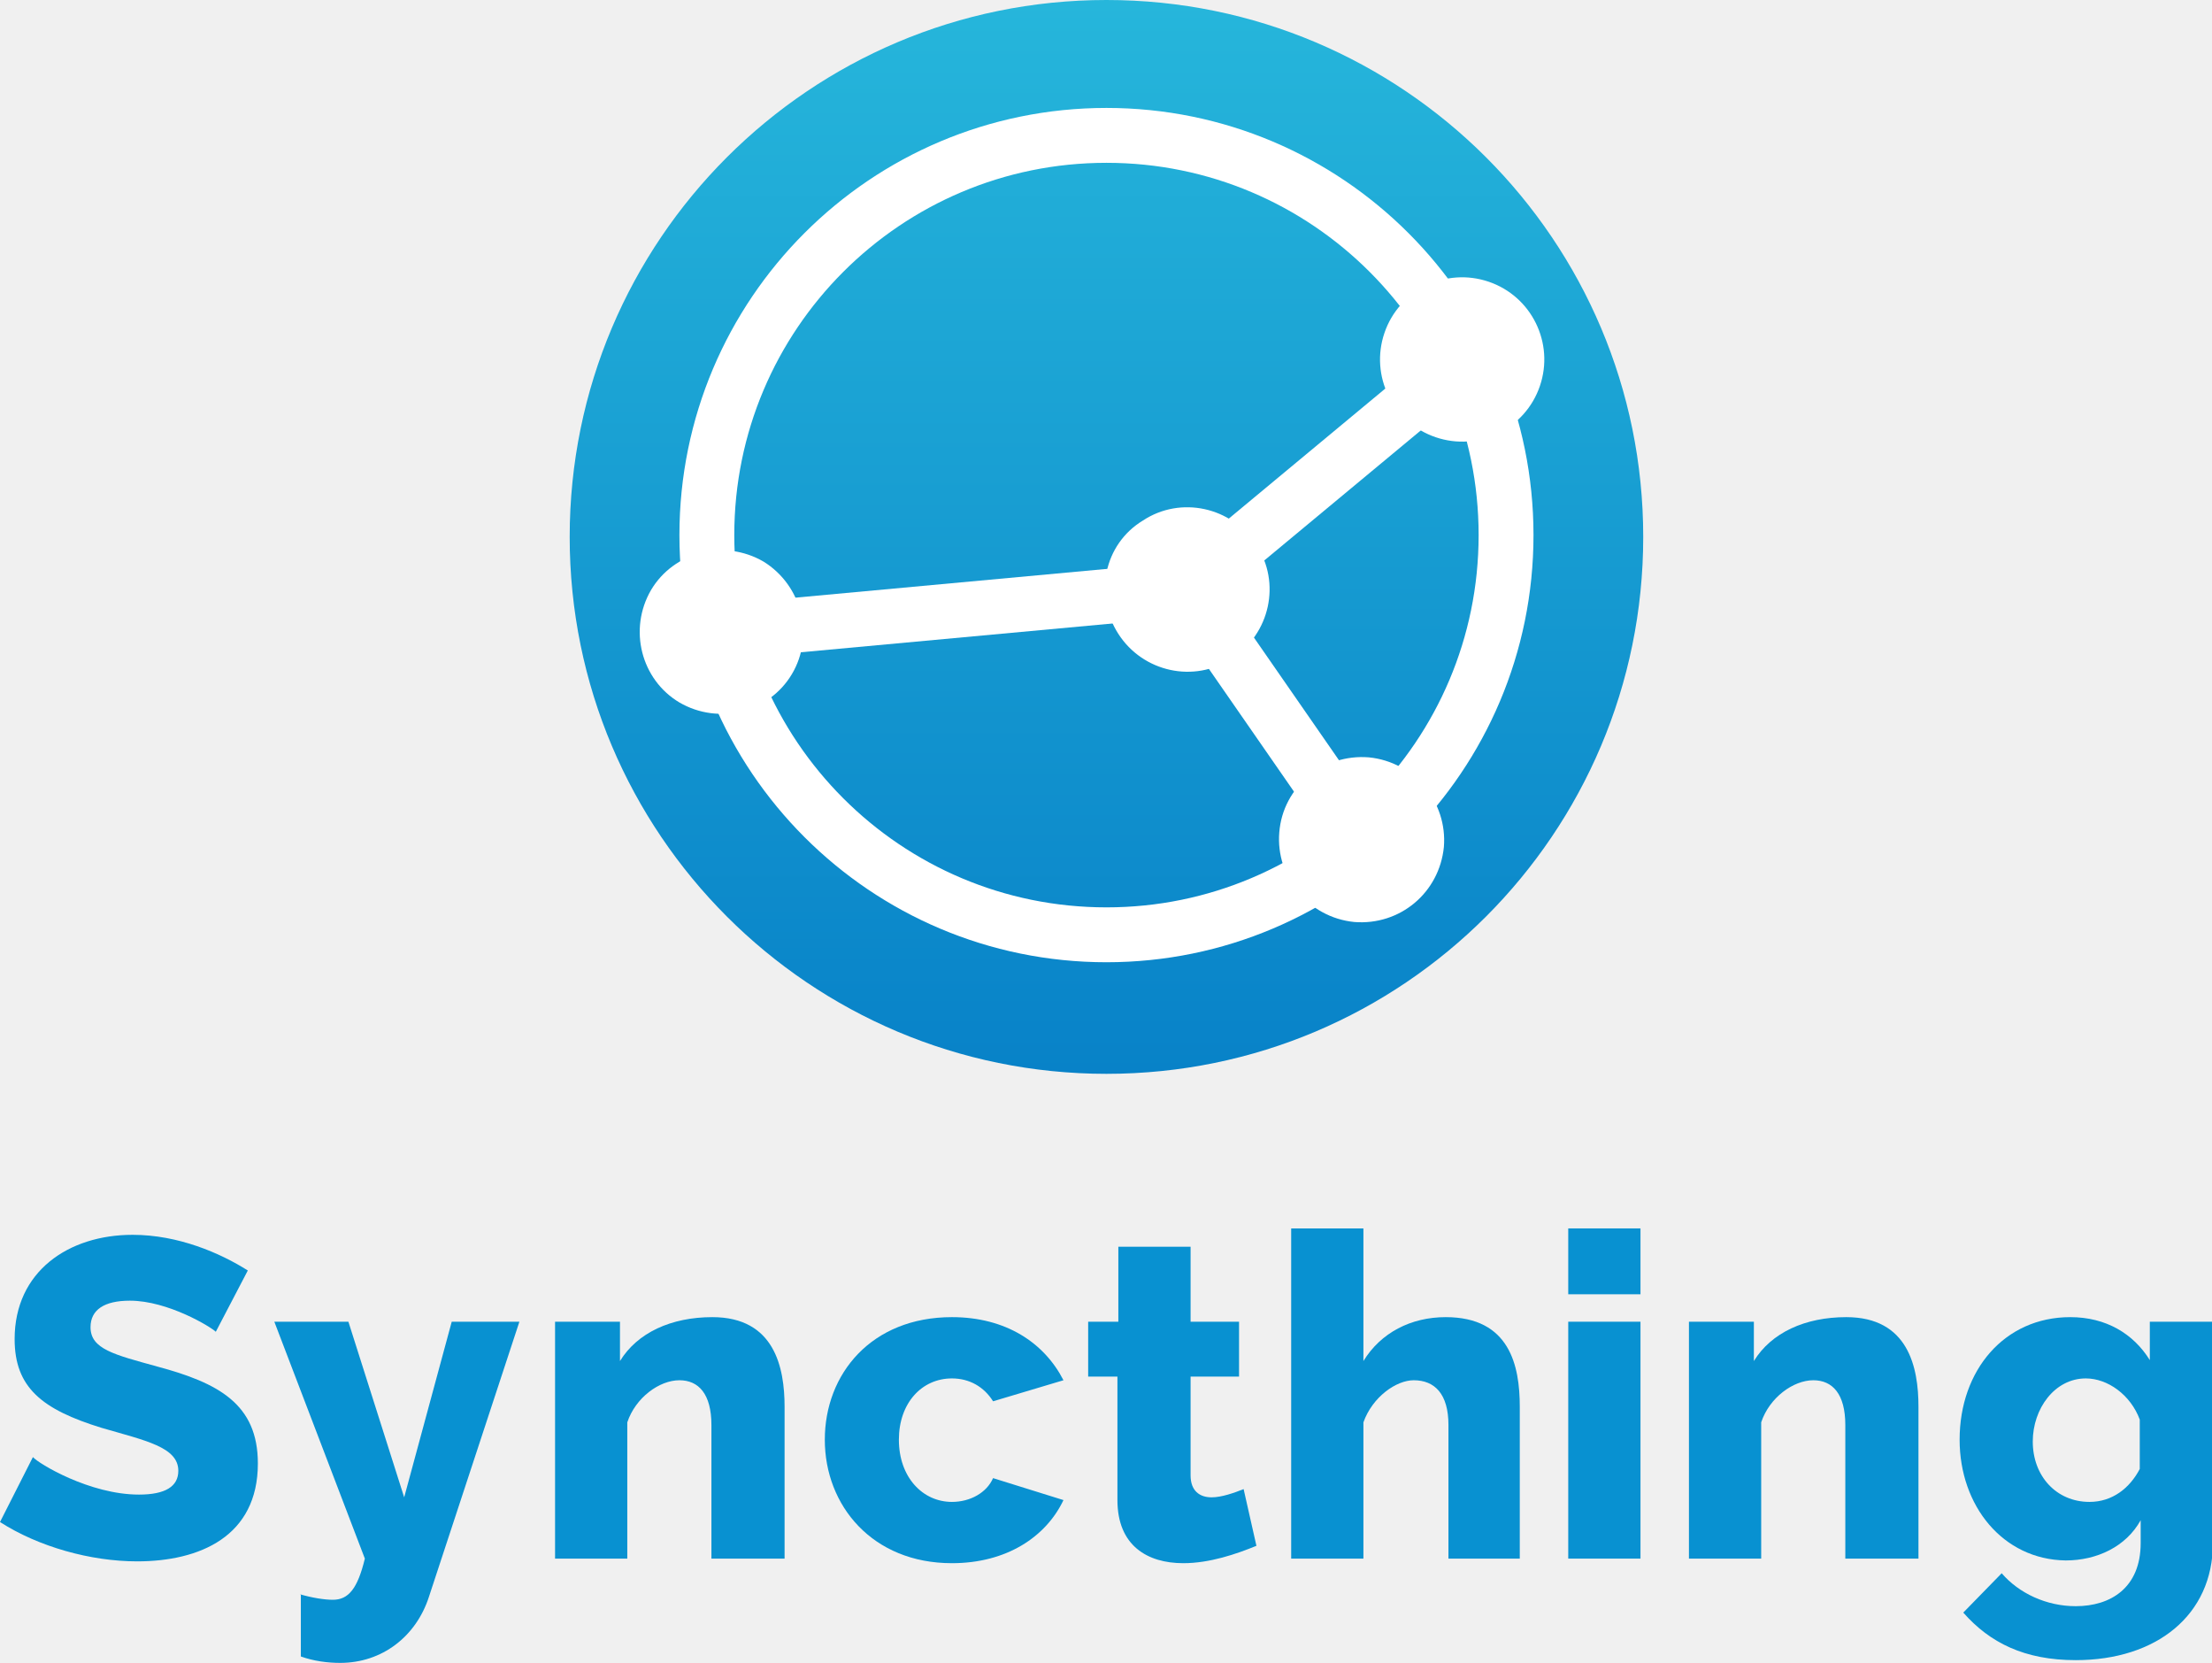
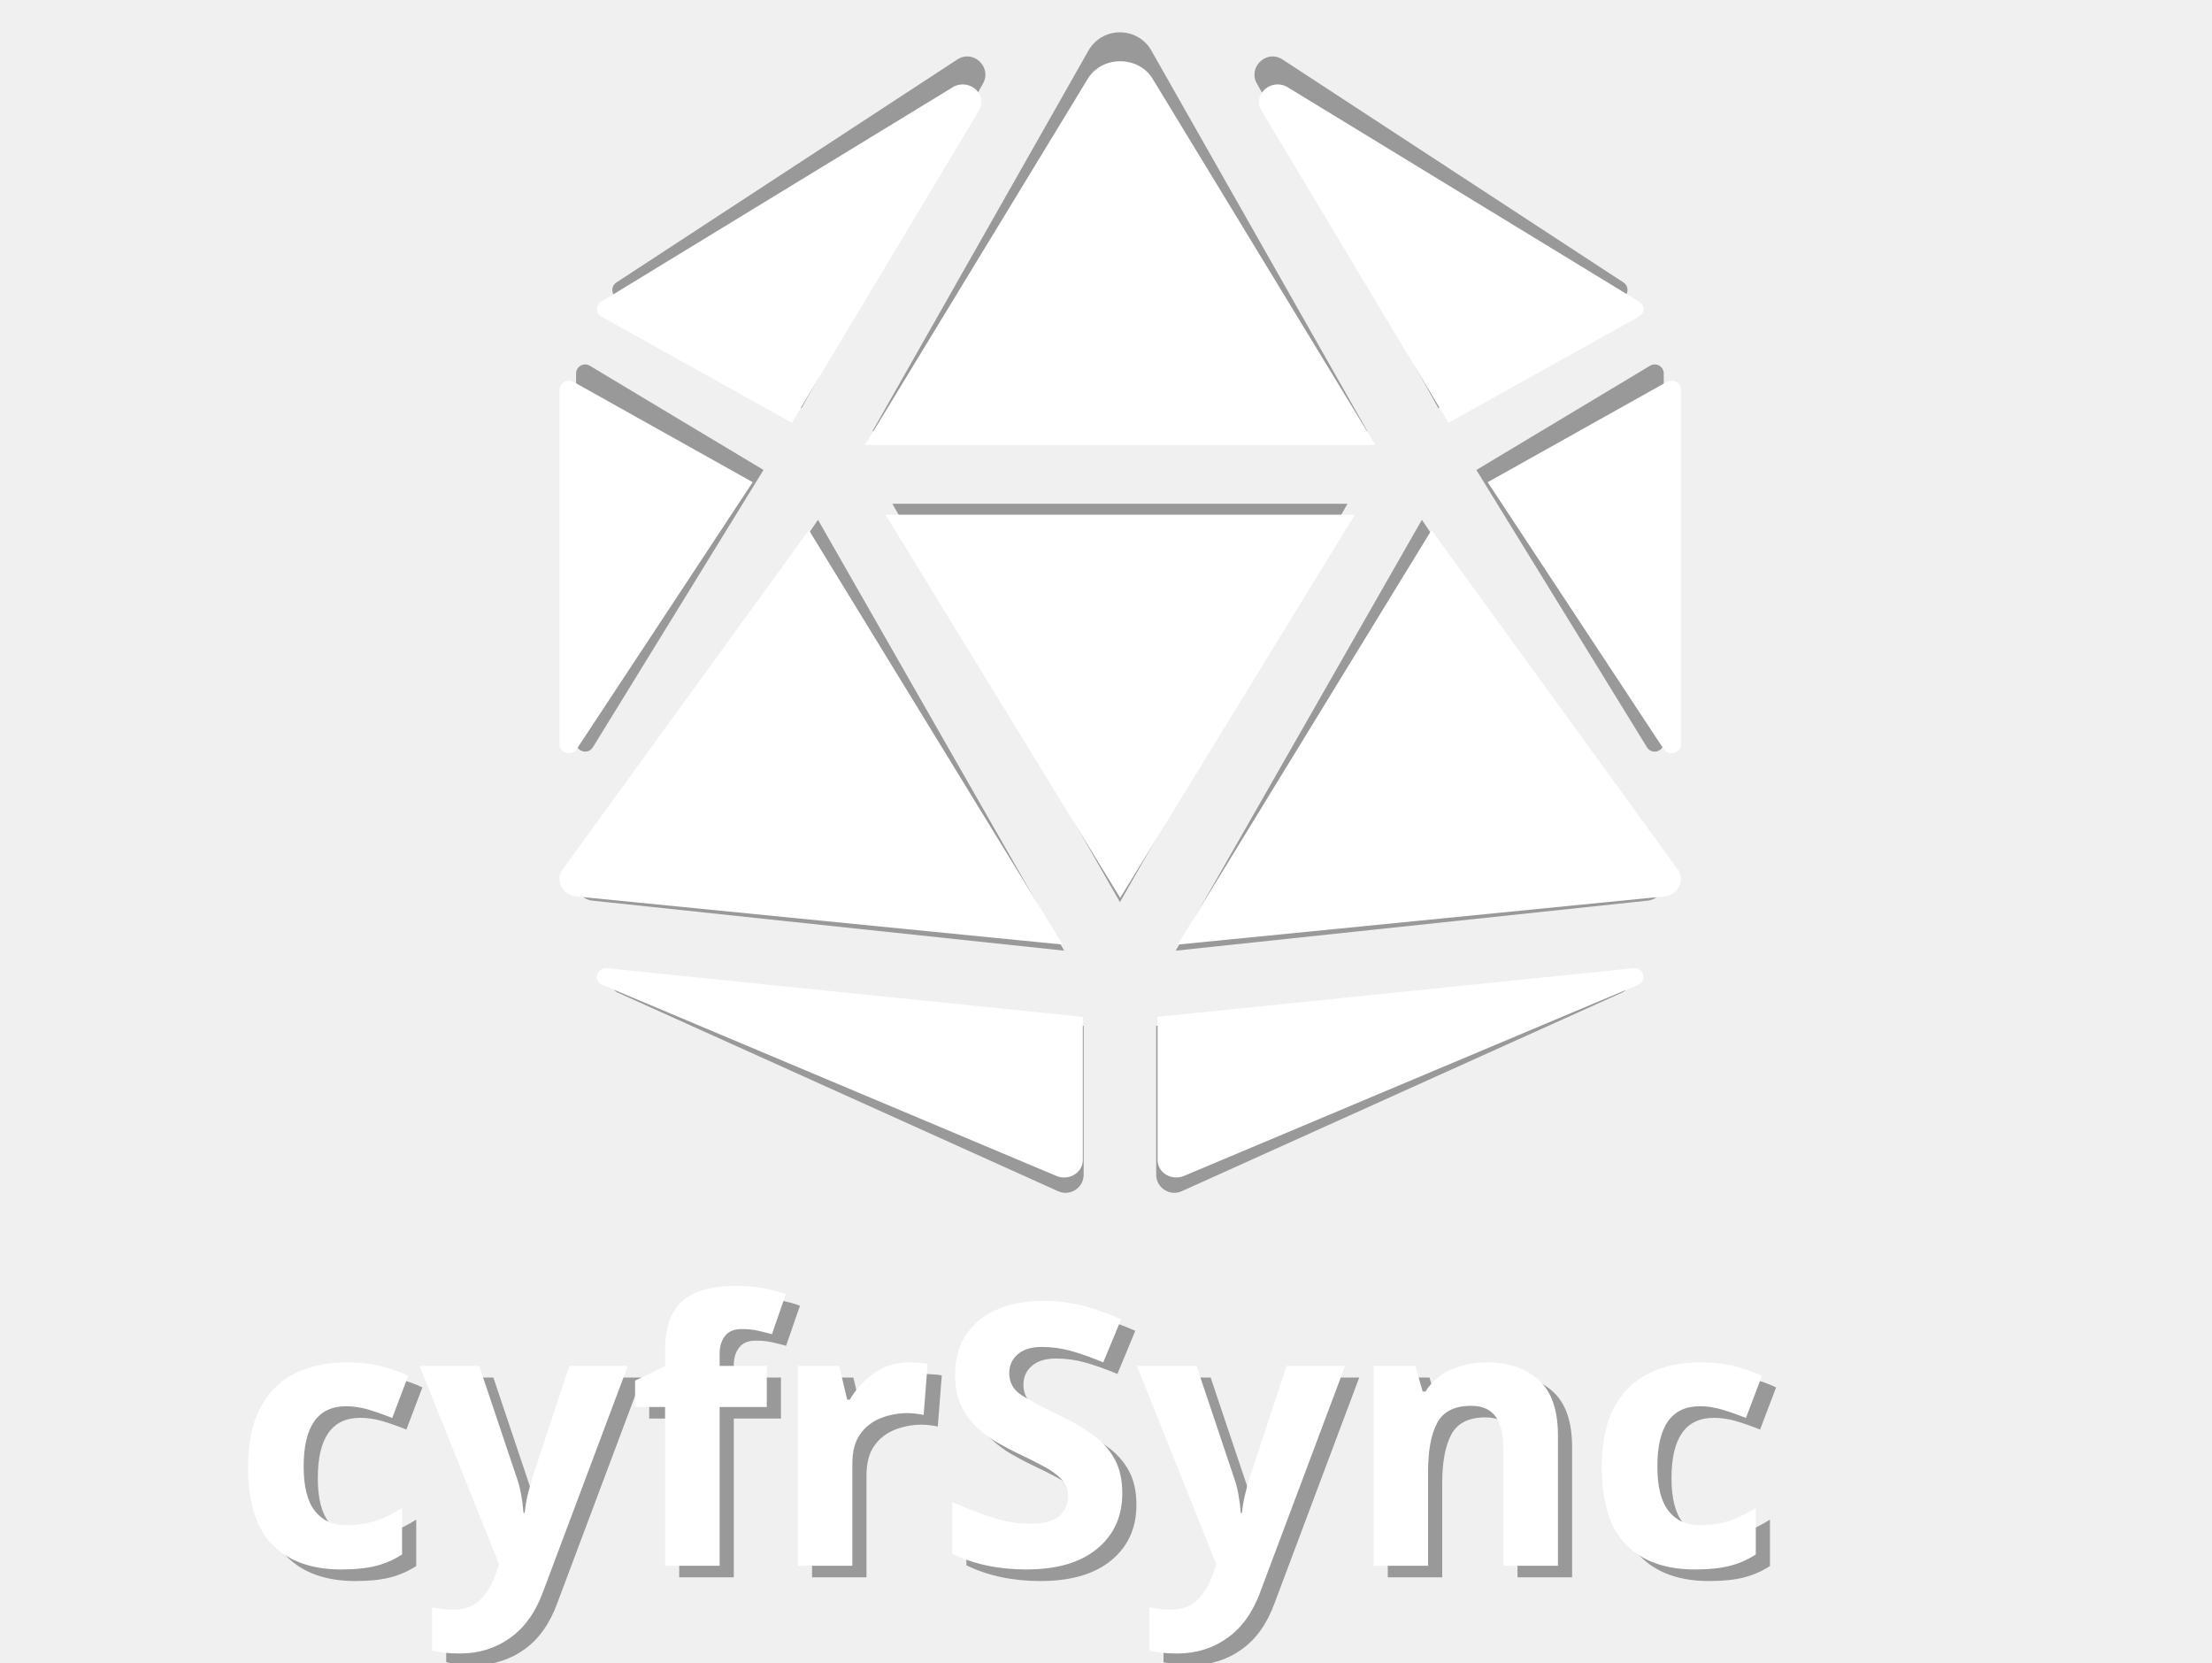
<svg xmlns="http://www.w3.org/2000/svg" version="1.1" id="Layer_1" x="0px" y="0px" viewBox="0 0 241.9 181.8" enable-background="new 0 0 241.9 181.8" xml:space="preserve">
-   <g>
-     <linearGradient id="SVGID_1_" gradientUnits="userSpaceOnUse" x1="120.962" y1="117.332" x2="120.962" y2="9.094947e-13">
-       <stop offset="0" style="stop-color:#0882C8" />
-       <stop offset="1" style="stop-color:#26B6DB" />
-     </linearGradient>
-     <circle fill="url(#SVGID_1_)" cx="121" cy="58.7" r="58.7" />
-     <g>
-       <circle fill="none" stroke="#FFFFFF" stroke-width="6" stroke-miterlimit="10" cx="121" cy="58.5" r="43.7" />
-       <g>
-         <path fill="#FFFFFF" d="M157,47.8c4.7,1.6,9.8-0.9,11.4-5.6c1.6-4.7-0.9-9.8-5.6-11.4c-4.7-1.6-9.8,0.9-11.4,5.6     C149.8,41.1,152.3,46.2,157,47.8z" />
-         <line fill="none" stroke="#FFFFFF" stroke-width="6" stroke-miterlimit="10" x1="159.9" y1="39.4" x2="129.8" y2="64.4" />
-       </g>
-       <g>
-         <path fill="#FFFFFF" d="M139.9,91c-0.4,4.9,3.2,9.3,8.2,9.8c5,0.4,9.3-3.2,9.8-8.2c0.4-4.9-3.2-9.3-8.2-9.8     C144.7,82.4,140.3,86,139.9,91z" />
-         <line fill="none" stroke="#FFFFFF" stroke-width="6" stroke-miterlimit="10" x1="148.8" y1="91.8" x2="129.8" y2="64.4" />
-       </g>
-       <path fill="#FFFFFF" d="M122.3,69.3c2.7,4.2,8.3,5.4,12.4,2.7c4.2-2.7,5.4-8.3,2.7-12.4c-2.7-4.2-8.3-5.4-12.4-2.7    C120.7,59.5,119.6,65.1,122.3,69.3z" />
-       <g>
-         <path fill="#FFFFFF" d="M83.5,61.4c-4.3-2.5-9.8-1.1-12.3,3.1c-2.5,4.3-1.1,9.8,3.1,12.3c4.3,2.5,9.8,1.1,12.3-3.1     C89.1,69.5,87.7,64,83.5,61.4z" />
-         <line fill="none" stroke="#FFFFFF" stroke-width="6" stroke-miterlimit="10" x1="78.9" y1="69.1" x2="129.8" y2="64.4" />
-       </g>
-     </g>
-   </g>
-   <g>
-     <path fill="#0891D1" d="M23.6,145.6c-0.5-0.5-5.2-3.4-9.4-3.4c-2.8,0-4.3,1-4.3,2.9c0,2.4,2.6,3,7.3,4.3c6.7,1.8,11,4.1,11,10.6   c0,8-6.4,10.7-13.2,10.7c-5.1,0-10.8-1.6-15-4.3l3.6-7.1c0.6,0.7,6.2,4.1,11.6,4.1c2.9,0,4.3-0.9,4.3-2.6c0-2.6-3.6-3.3-8.4-4.7   c-6.5-2-9.5-4.4-9.5-9.7c0-7.4,5.9-11.4,12.9-11.4c5,0,9.6,2,12.6,3.9L23.6,145.6z" />
-     <path fill="#0891D1" d="M32.8,174.3c1.4,0.4,2.7,0.6,3.6,0.6c1.7,0,2.7-1.2,3.5-4.5L30,144.5h8.1l6.1,19.2l5.2-19.2h7.4l-9.9,30.1   c-1.4,4.3-5.1,7.2-9.7,7.2c-1.4,0-2.9-0.2-4.3-0.7V174.3z" />
-     <path fill="#0891D1" d="M85.7,170.4h-7.9v-14.6c0-3.4-1.4-4.9-3.5-4.9c-2.2,0-4.8,1.9-5.7,4.6v14.9h-7.9v-25.9h7.1v4.3   c1.9-3.1,5.6-4.8,10.1-4.8c6.8,0,7.9,5.5,7.9,9.8V170.4z" />
-     <path fill="#0891D1" d="M104.1,144c5.9,0,10.1,2.8,12.2,6.9l-7.7,2.3c-1-1.6-2.6-2.5-4.5-2.5c-3.3,0-5.8,2.7-5.8,6.7   c0,4.1,2.6,6.8,5.8,6.8c2,0,3.8-1,4.5-2.6l7.7,2.4c-1.9,4-6.2,6.9-12.2,6.9c-8.7,0-13.9-6.3-13.9-13.5   C90.2,150.2,95.3,144,104.1,144z" />
-     <path fill="#0891D1" d="M137.4,169c-2.2,0.9-5.1,1.9-8,1.9c-3.9,0-7.2-1.9-7.2-6.9v-13.5H119v-6h3.3v-8.2h7.9v8.2h5.3v6h-5.3v10.8   c0,1.7,1,2.4,2.3,2.4c1.1,0,2.5-0.5,3.5-0.9L137.4,169z" />
-     <path fill="#0891D1" d="M166.3,170.4h-7.9v-14.6c0-3.4-1.5-4.9-3.8-4.9c-1.9,0-4.5,1.8-5.5,4.6v14.9h-7.9v-36.1h7.9v14.5   c1.9-3.1,5.2-4.8,9-4.8c7,0,8.1,5.3,8.1,9.8V170.4z" />
-     <path fill="#0891D1" d="M171.5,141.5v-7.2h7.9v7.2H171.5z M171.5,170.4v-25.9h7.9v25.9H171.5z" />
-     <path fill="#0891D1" d="M209.7,170.4h-7.9v-14.6c0-3.4-1.4-4.9-3.5-4.9c-2.2,0-4.8,1.9-5.7,4.6v14.9h-7.9v-25.9h7.1v4.3   c1.9-3.1,5.6-4.8,10.1-4.8c6.8,0,7.9,5.5,7.9,9.8V170.4z" />
-     <path fill="#0891D1" d="M214.3,157.4c0-7.6,4.9-13.4,12.1-13.4c3.9,0,6.9,1.8,8.7,4.7v-4.2h6.9v24.2c0,7.9-6.2,12.8-15,12.8   c-5.6,0-9.4-1.9-12.3-5.2l4.2-4.3c1.9,2.2,4.9,3.6,8.1,3.6c3.8,0,7.1-2,7.1-6.9v-2.5c-1.6,2.9-4.8,4.4-8.2,4.4   C219,170.5,214.3,164.6,214.3,157.4z M234,160.6v-5.4c-1-2.7-3.5-4.5-5.9-4.5c-3.4,0-5.8,3.3-5.8,6.9c0,3.8,2.6,6.6,6.2,6.6   C231,164.2,232.9,162.7,234,160.6z" />
-   </g>
+   <defs id="defs58" />
+   <path d="M 89.453,56.826 63.297,95.456 c -0.763,1.239 0.025,2.85 1.47,3.008 l 51.608,5.469 z M 64.836,81.698 83.493,51.379 64.501,39.985 c -0.662,-0.397 -1.502,0.079 -1.502,0.85 v 40.345 c 0,0.999 1.311,1.37 1.836,0.518 z m 2.686,26.805 48.173,21.723 c 1.313,0.607 2.813,-0.354 2.813,-1.799 v -16.273 l -50.441,-5.526 c -1.103,-0.124 -1.544,1.385 -0.545,1.876 z M 87.649,44.624 107.456,9.203 c 1.075,-1.75 -0.89,-3.779 -2.671,-2.761 L 67.413,30.878 c -0.612,0.401 -0.592,1.303 0.032,1.68 z m 34.824,2.523 h 27.063 L 125.85,5.421 c -0.776,-1.259 -2.077,-1.888 -3.378,-1.888 -1.301,0 -2.602,0.629 -3.378,1.888 L 95.41,47.147 Z m 57.972,-7.162 -18.992,11.397 18.657,30.319 c 0.523,0.852 1.836,0.481 1.836,-0.52 V 40.835 c 0,-0.771 -0.84,-1.246 -1.502,-0.85 z m -23.147,4.639 20.204,-12.068 c 0.627,-0.377 0.644,-1.279 0.032,-1.68 L 140.161,6.442 c -1.782,-1.018 -3.747,1.011 -2.671,2.761 z m 19.582,62.003 -50.441,5.524 v 16.273 c 0,1.447 1.499,2.406 2.813,1.799 l 48.173,-21.723 c 0.999,-0.488 0.558,-1.997 -0.545,-1.873 z m -21.386,-49.801 -26.919,47.108 51.608,-5.469 c 1.445,-0.161 2.233,-1.769 1.469,-3.008 z M 122.473,55.076 H 97.586 l 24.887,43.552 24.887,-43.552 z" id="path2-3" style="fill:#999999;stroke-width:0.248" />
+   <path d="M 88.458,57.955 61.491,95.113 c -0.787,1.192 0.026,2.741 1.515,2.894 l 53.209,5.261 z M 63.077,81.879 82.313,52.716 62.732,41.756 c -0.682,-0.381 -1.548,0.076 -1.548,0.818 v 38.808 c 0,0.961 1.352,1.318 1.893,0.498 z m 2.77,25.783 49.668,20.895 c 1.354,0.584 2.9,-0.341 2.9,-1.73 v -15.653 l -52.006,-5.315 c -1.137,-0.119 -1.592,1.332 -0.562,1.804 z M 86.598,46.218 107.02,12.147 c 1.109,-1.683 -0.917,-3.635 -2.754,-2.655 L 65.734,32.996 c -0.631,0.386 -0.611,1.254 0.034,1.616 z m 35.905,2.427 h 27.903 L 125.985,8.509 c -0.8,-1.211 -2.141,-1.816 -3.482,-1.816 -1.341,0 -2.683,0.605 -3.482,1.816 L 94.6,48.644 Z m 59.77,-6.889 -19.581,10.962 19.236,29.163 c 0.539,0.82 1.893,0.462 1.893,-0.501 V 42.573 c 0,-0.741 -0.866,-1.199 -1.548,-0.818 z m -23.866,4.462 20.83,-11.608 c 0.646,-0.362 0.664,-1.23 0.034,-1.616 L 140.74,9.491 c -1.837,-0.98 -3.863,0.973 -2.754,2.655 z m 20.189,59.64 -52.006,5.313 v 15.653 c 0,1.392 1.546,2.314 2.9,1.731 l 49.668,-20.895 c 1.03,-0.47 0.575,-1.921 -0.562,-1.802 z M 156.547,57.955 128.793,103.267 182.002,98.006 c 1.49,-0.155 2.302,-1.702 1.515,-2.894 z M 122.503,56.272 H 96.843 l 25.659,41.892 25.659,-41.892 z" id="path2" style="fill:#ffffff;stroke-width:0.247" />
+   <text xml:space="preserve" style="font-style:normal;font-weight:normal;font-size:40px;line-height:1.25;font-family:sans-serif;letter-spacing:0px;word-spacing:0px;fill:#999999;fill-opacity:1;stroke:none;" x="26.878" y="172.443" id="text72">
+     <tspan id="tspan70" x="26.878" y="172.443" style="font-style:normal;font-variant:normal;font-weight:bold;font-stretch:normal;font-family:sans-serif;-inkscape-font-specification:'sans-serif Bold';fill:#999999;">cyfrSync</tspan>
+   </text>
+   <text xml:space="preserve" style="font-style:normal;font-weight:normal;font-size:40px;line-height:1.25;font-family:sans-serif;letter-spacing:0px;word-spacing:0px;fill:#ffffff;fill-opacity:1;stroke:none" x="25.332" y="171.177" id="text72-0">
+     <tspan id="tspan70-8" x="25.332" y="171.177" style="font-style:normal;font-variant:normal;font-weight:bold;font-stretch:normal;font-family:sans-serif;-inkscape-font-specification:'sans-serif Bold';fill:#ffffff">cyfrSync</tspan>
+   </text>
</svg>
